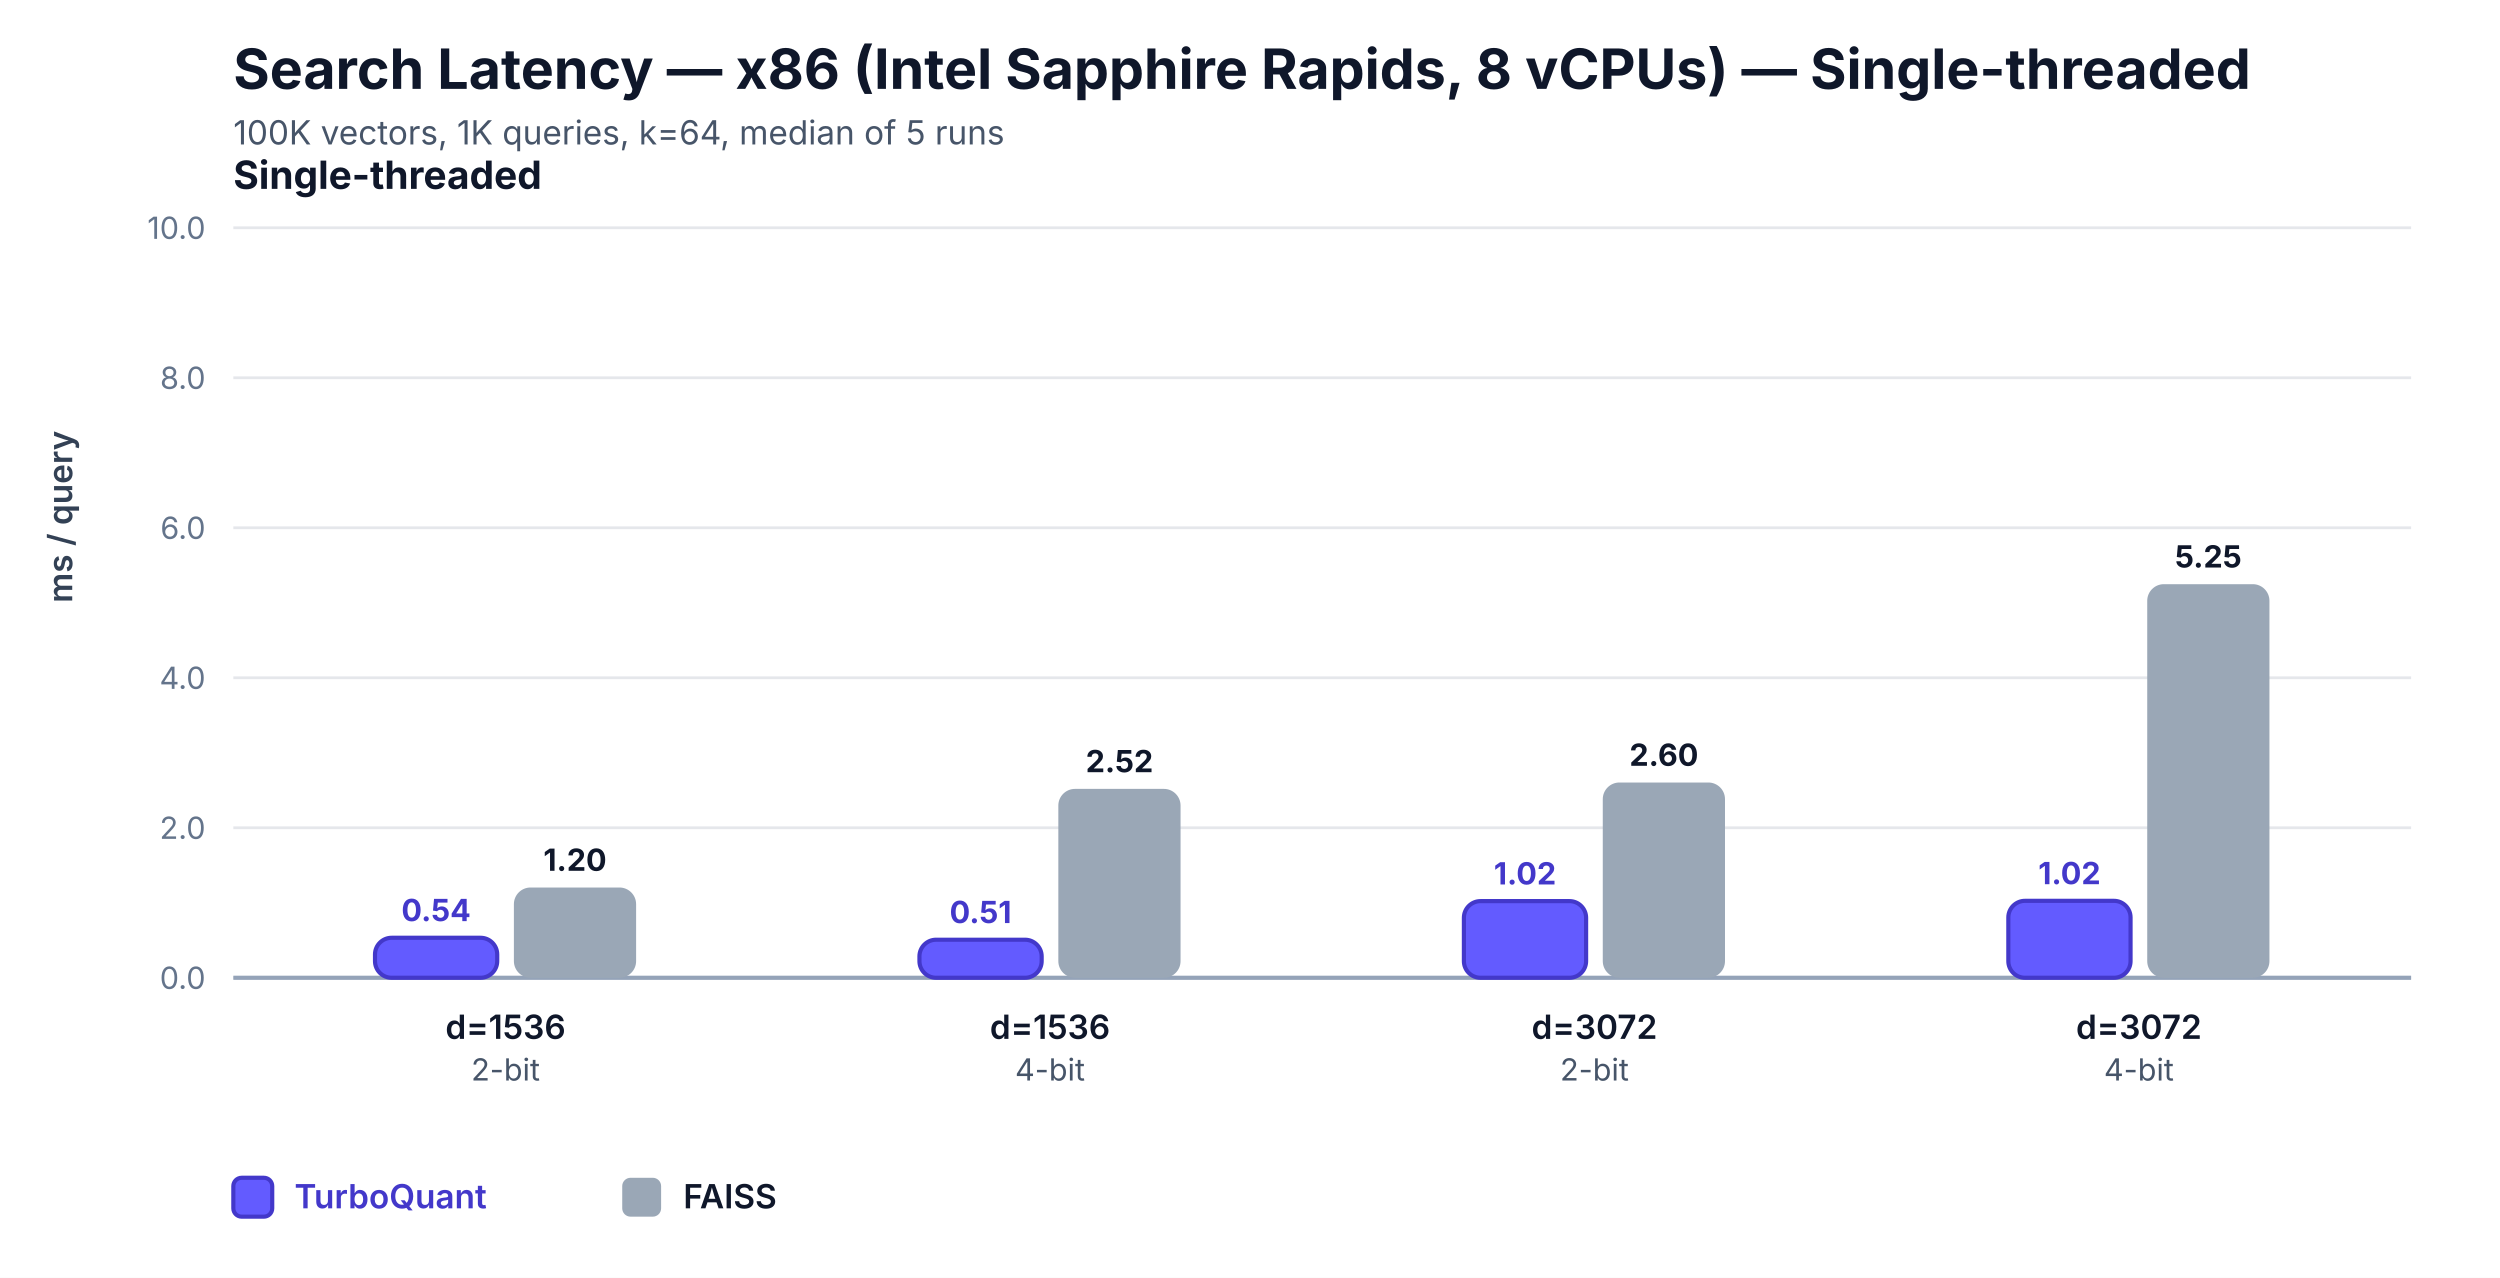
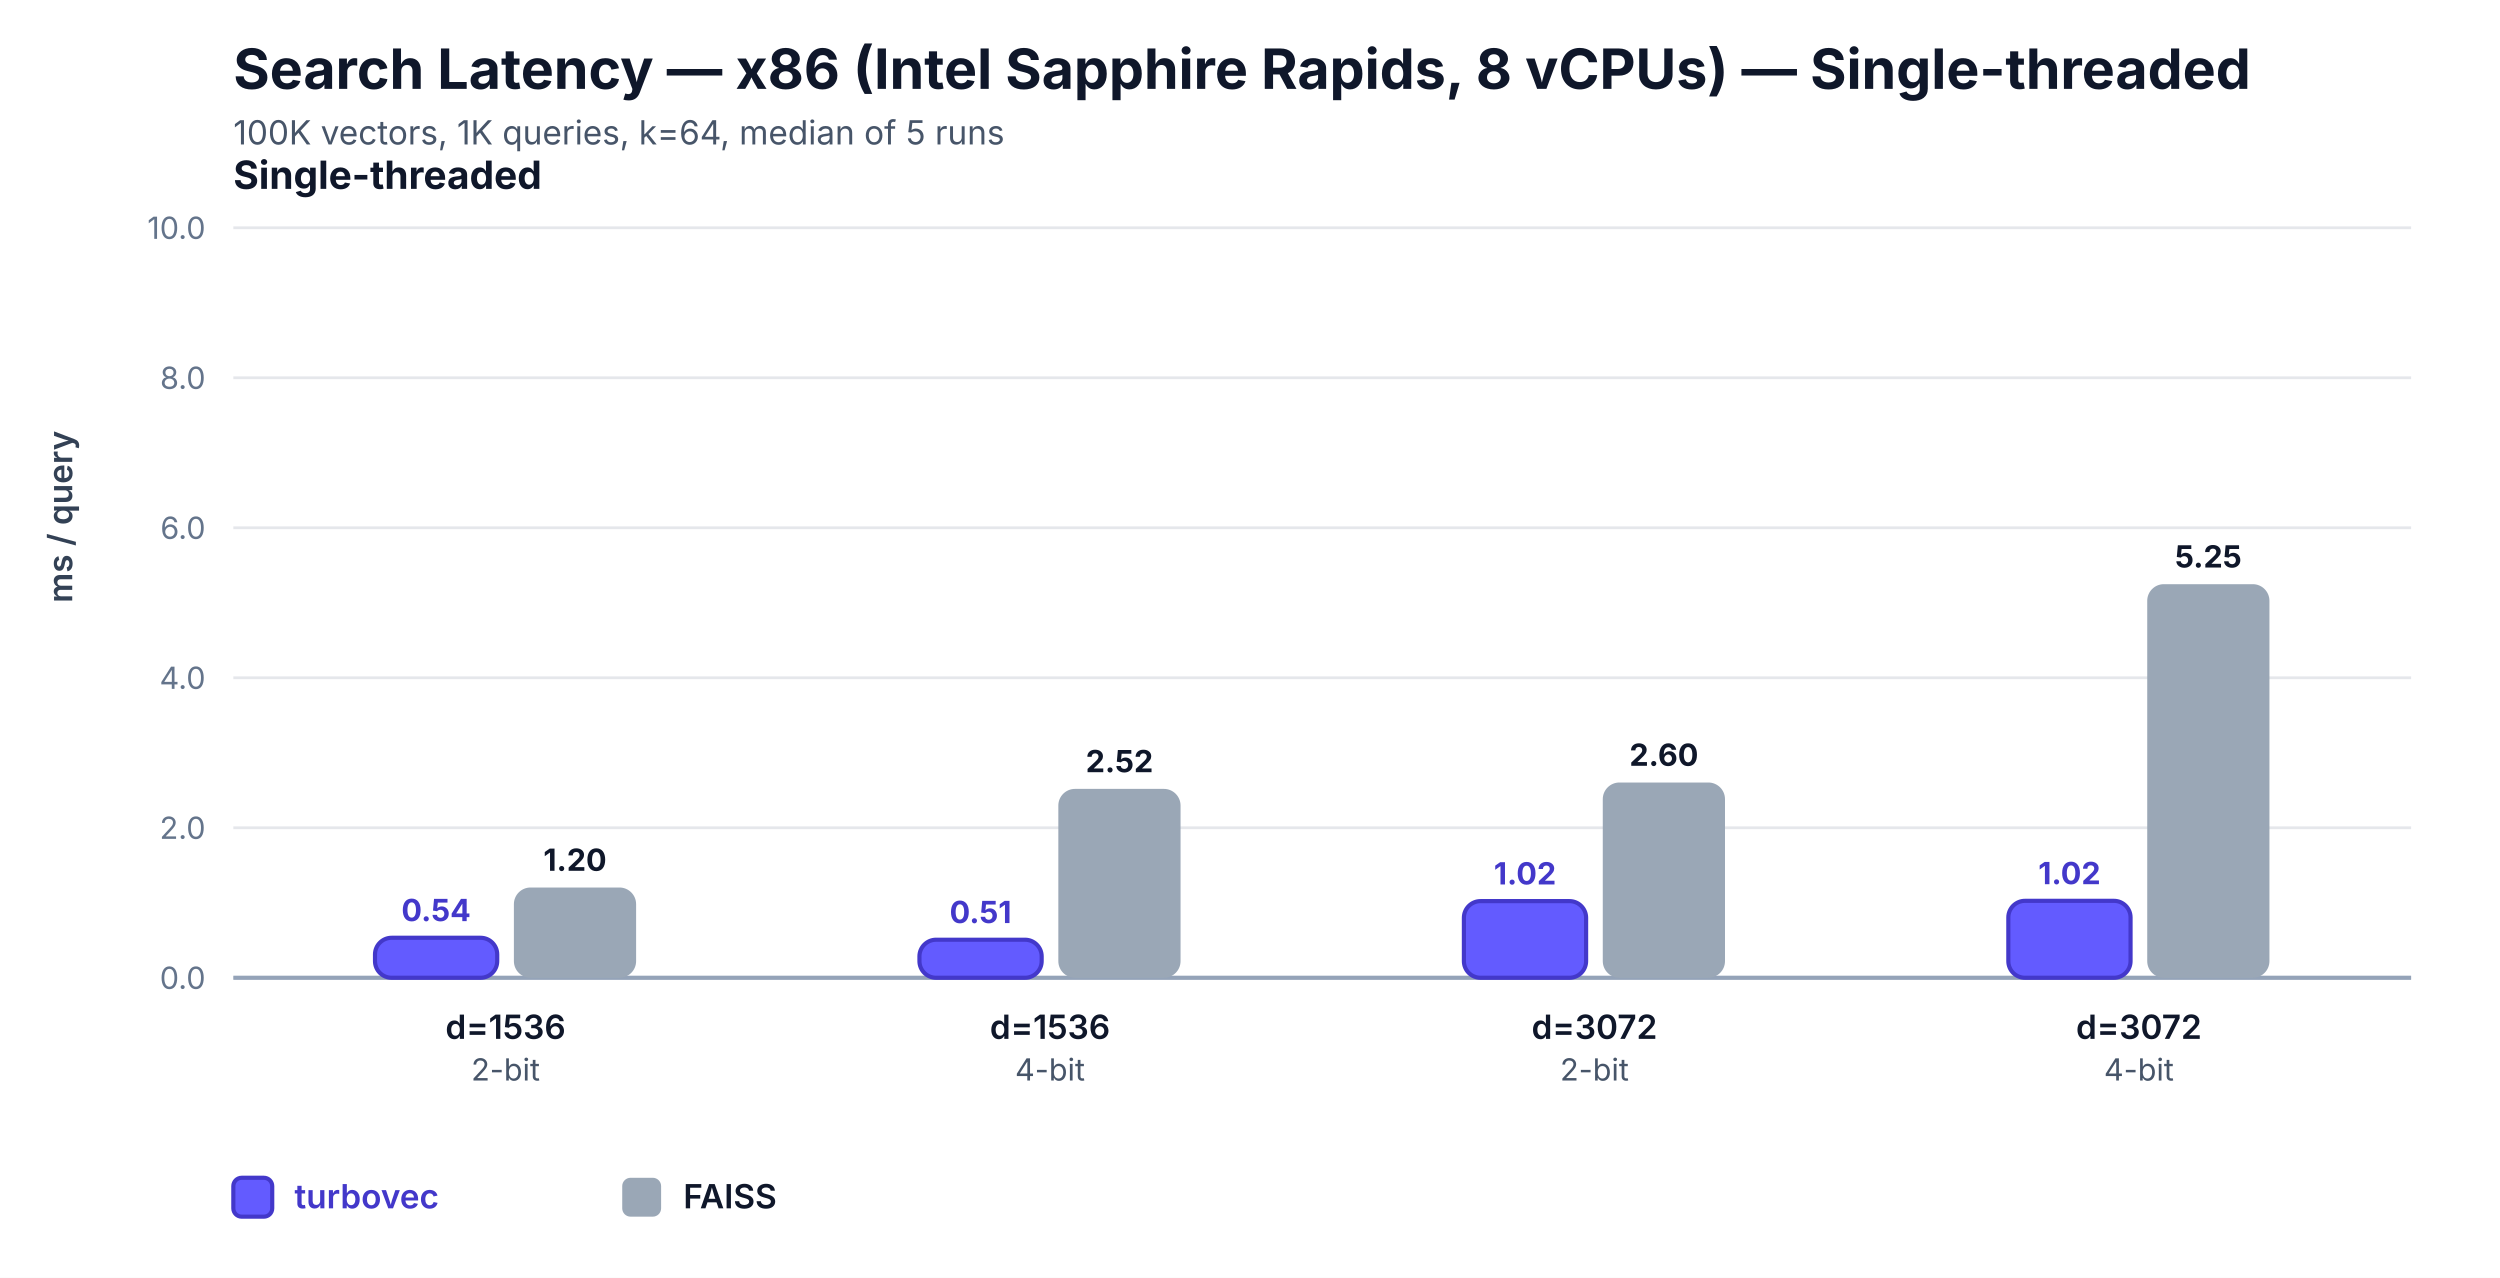
<svg xmlns="http://www.w3.org/2000/svg" width="900" height="460" viewBox="0 0 900 460" role="img" aria-label="Search Latency — x86 (Intel Sapphire Rapids, 8 vCPUs) — Single-threaded">
  <style>
  .title { font: 700 20px -apple-system, BlinkMacSystemFont, "Segoe UI", sans-serif; fill: #0f172a; }
  .subtitle { font: 400 12px -apple-system, BlinkMacSystemFont, "Segoe UI", sans-serif; fill: #475569; }
  .panel { font: 700 14px -apple-system, BlinkMacSystemFont, "Segoe UI", sans-serif; fill: #0f172a; }
  .label { font: 600 12px -apple-system, BlinkMacSystemFont, "Segoe UI", sans-serif; fill: #0f172a; }
  .secondary { font: 400 11px -apple-system, BlinkMacSystemFont, "Segoe UI", sans-serif; fill: #475569; }
  .tick { font: 400 11px -apple-system, BlinkMacSystemFont, "Segoe UI", sans-serif; fill: #64748b; }
  .value { font: 700 11px -apple-system, BlinkMacSystemFont, "Segoe UI", sans-serif; fill: #0f172a; }
  .value-accent { font: 700 11px -apple-system, BlinkMacSystemFont, "Segoe UI", sans-serif; fill: #4338ca; }
  .axis { font: 600 12px -apple-system, BlinkMacSystemFont, "Segoe UI", sans-serif; fill: #334155; }
  .legend { font: 600 12px -apple-system, BlinkMacSystemFont, "Segoe UI", sans-serif; fill: #0f172a; }
</style>
  <rect width="100%" height="100%" fill="#ffffff" />
  <text x="84" y="32" class="title">Search Latency — x86 (Intel Sapphire Rapids, 8 vCPUs) — Single-threaded</text>
  <text x="84" y="52" class="subtitle">100K vectors, 1K queries, k=64, median of 5 runs</text>
  <line x1="84" y1="352.0" x2="868" y2="352.0" stroke="#e5e7eb" stroke-width="1" />
  <text x="74" y="356.0" text-anchor="end" class="tick">0.0</text>
  <line x1="84" y1="298.0" x2="868" y2="298.0" stroke="#e5e7eb" stroke-width="1" />
  <text x="74" y="302.0" text-anchor="end" class="tick">2.0</text>
  <line x1="84" y1="244.0" x2="868" y2="244.0" stroke="#e5e7eb" stroke-width="1" />
  <text x="74" y="248.0" text-anchor="end" class="tick">4.0</text>
  <line x1="84" y1="190.0" x2="868" y2="190.0" stroke="#e5e7eb" stroke-width="1" />
  <text x="74" y="194.0" text-anchor="end" class="tick">6.0</text>
  <line x1="84" y1="136.0" x2="868" y2="136.0" stroke="#e5e7eb" stroke-width="1" />
  <text x="74" y="140.0" text-anchor="end" class="tick">8.0</text>
  <line x1="84" y1="82.0" x2="868" y2="82.0" stroke="#e5e7eb" stroke-width="1" />
  <text x="74" y="86.0" text-anchor="end" class="tick">10.0</text>
  <line x1="84" y1="352.0" x2="868" y2="352.0" stroke="#94a3b8" stroke-width="1.5" />
  <text x="84" y="68" class="panel">Single-threaded</text>
  <rect x="135.0" y="337.6" width="44" height="14.4" rx="6" fill="#635bff" stroke="#4338ca" stroke-width="1.5" />
  <rect x="185.0" y="319.5" width="44" height="32.5" rx="6" fill="#9aa7b6" />
  <text x="157.0" y="331.6" text-anchor="middle" class="value-accent">0.54</text>
  <text x="207.0" y="313.5" text-anchor="middle" class="value">1.20</text>
  <text x="182.0" y="374" text-anchor="middle" class="label">d=1536</text>
  <text x="182.0" y="389" text-anchor="middle" class="secondary">2-bit</text>
  <rect x="331.0" y="338.3" width="44" height="13.7" rx="6" fill="#635bff" stroke="#4338ca" stroke-width="1.5" />
  <rect x="381.0" y="284.0" width="44" height="68.0" rx="6" fill="#9aa7b6" />
  <text x="353.0" y="332.3" text-anchor="middle" class="value-accent">0.51</text>
  <text x="403.0" y="278.0" text-anchor="middle" class="value">2.52</text>
  <text x="378.0" y="374" text-anchor="middle" class="label">d=1536</text>
  <text x="378.0" y="389" text-anchor="middle" class="secondary">4-bit</text>
  <rect x="527.0" y="324.4" width="44" height="27.6" rx="6" fill="#635bff" stroke="#4338ca" stroke-width="1.5" />
  <rect x="577.0" y="281.7" width="44" height="70.3" rx="6" fill="#9aa7b6" />
  <text x="549.0" y="318.4" text-anchor="middle" class="value-accent">1.02</text>
  <text x="599.0" y="275.7" text-anchor="middle" class="value">2.60</text>
  <text x="574.0" y="374" text-anchor="middle" class="label">d=3072</text>
  <text x="574.0" y="389" text-anchor="middle" class="secondary">2-bit</text>
  <rect x="723.0" y="324.3" width="44" height="27.7" rx="6" fill="#635bff" stroke="#4338ca" stroke-width="1.5" />
  <rect x="773.0" y="210.3" width="44" height="141.7" rx="6" fill="#9aa7b6" />
  <text x="745.0" y="318.3" text-anchor="middle" class="value-accent">1.02</text>
  <text x="795.0" y="204.3" text-anchor="middle" class="value">5.25</text>
  <text x="770.0" y="374" text-anchor="middle" class="label">d=3072</text>
  <text x="770.0" y="389" text-anchor="middle" class="secondary">4-bit</text>
  <text x="26" y="217.0" transform="rotate(-90, 26, 217.0)" class="axis">ms / query</text>
  <rect x="84" y="424" width="14" height="14" rx="3" fill="#635bff" stroke="#4338ca" stroke-width="1.5" />
-   <text x="106" y="435" class="legend" style="fill: #4338ca;">TurboQuant</text>
+   <text x="106" y="435" class="legend" style="fill: #4338ca;">turbovec</text>
  <rect x="224" y="424" width="14" height="14" rx="3" fill="#9aa7b6" />
  <text x="246" y="435" class="legend">FAISS</text>
</svg>
